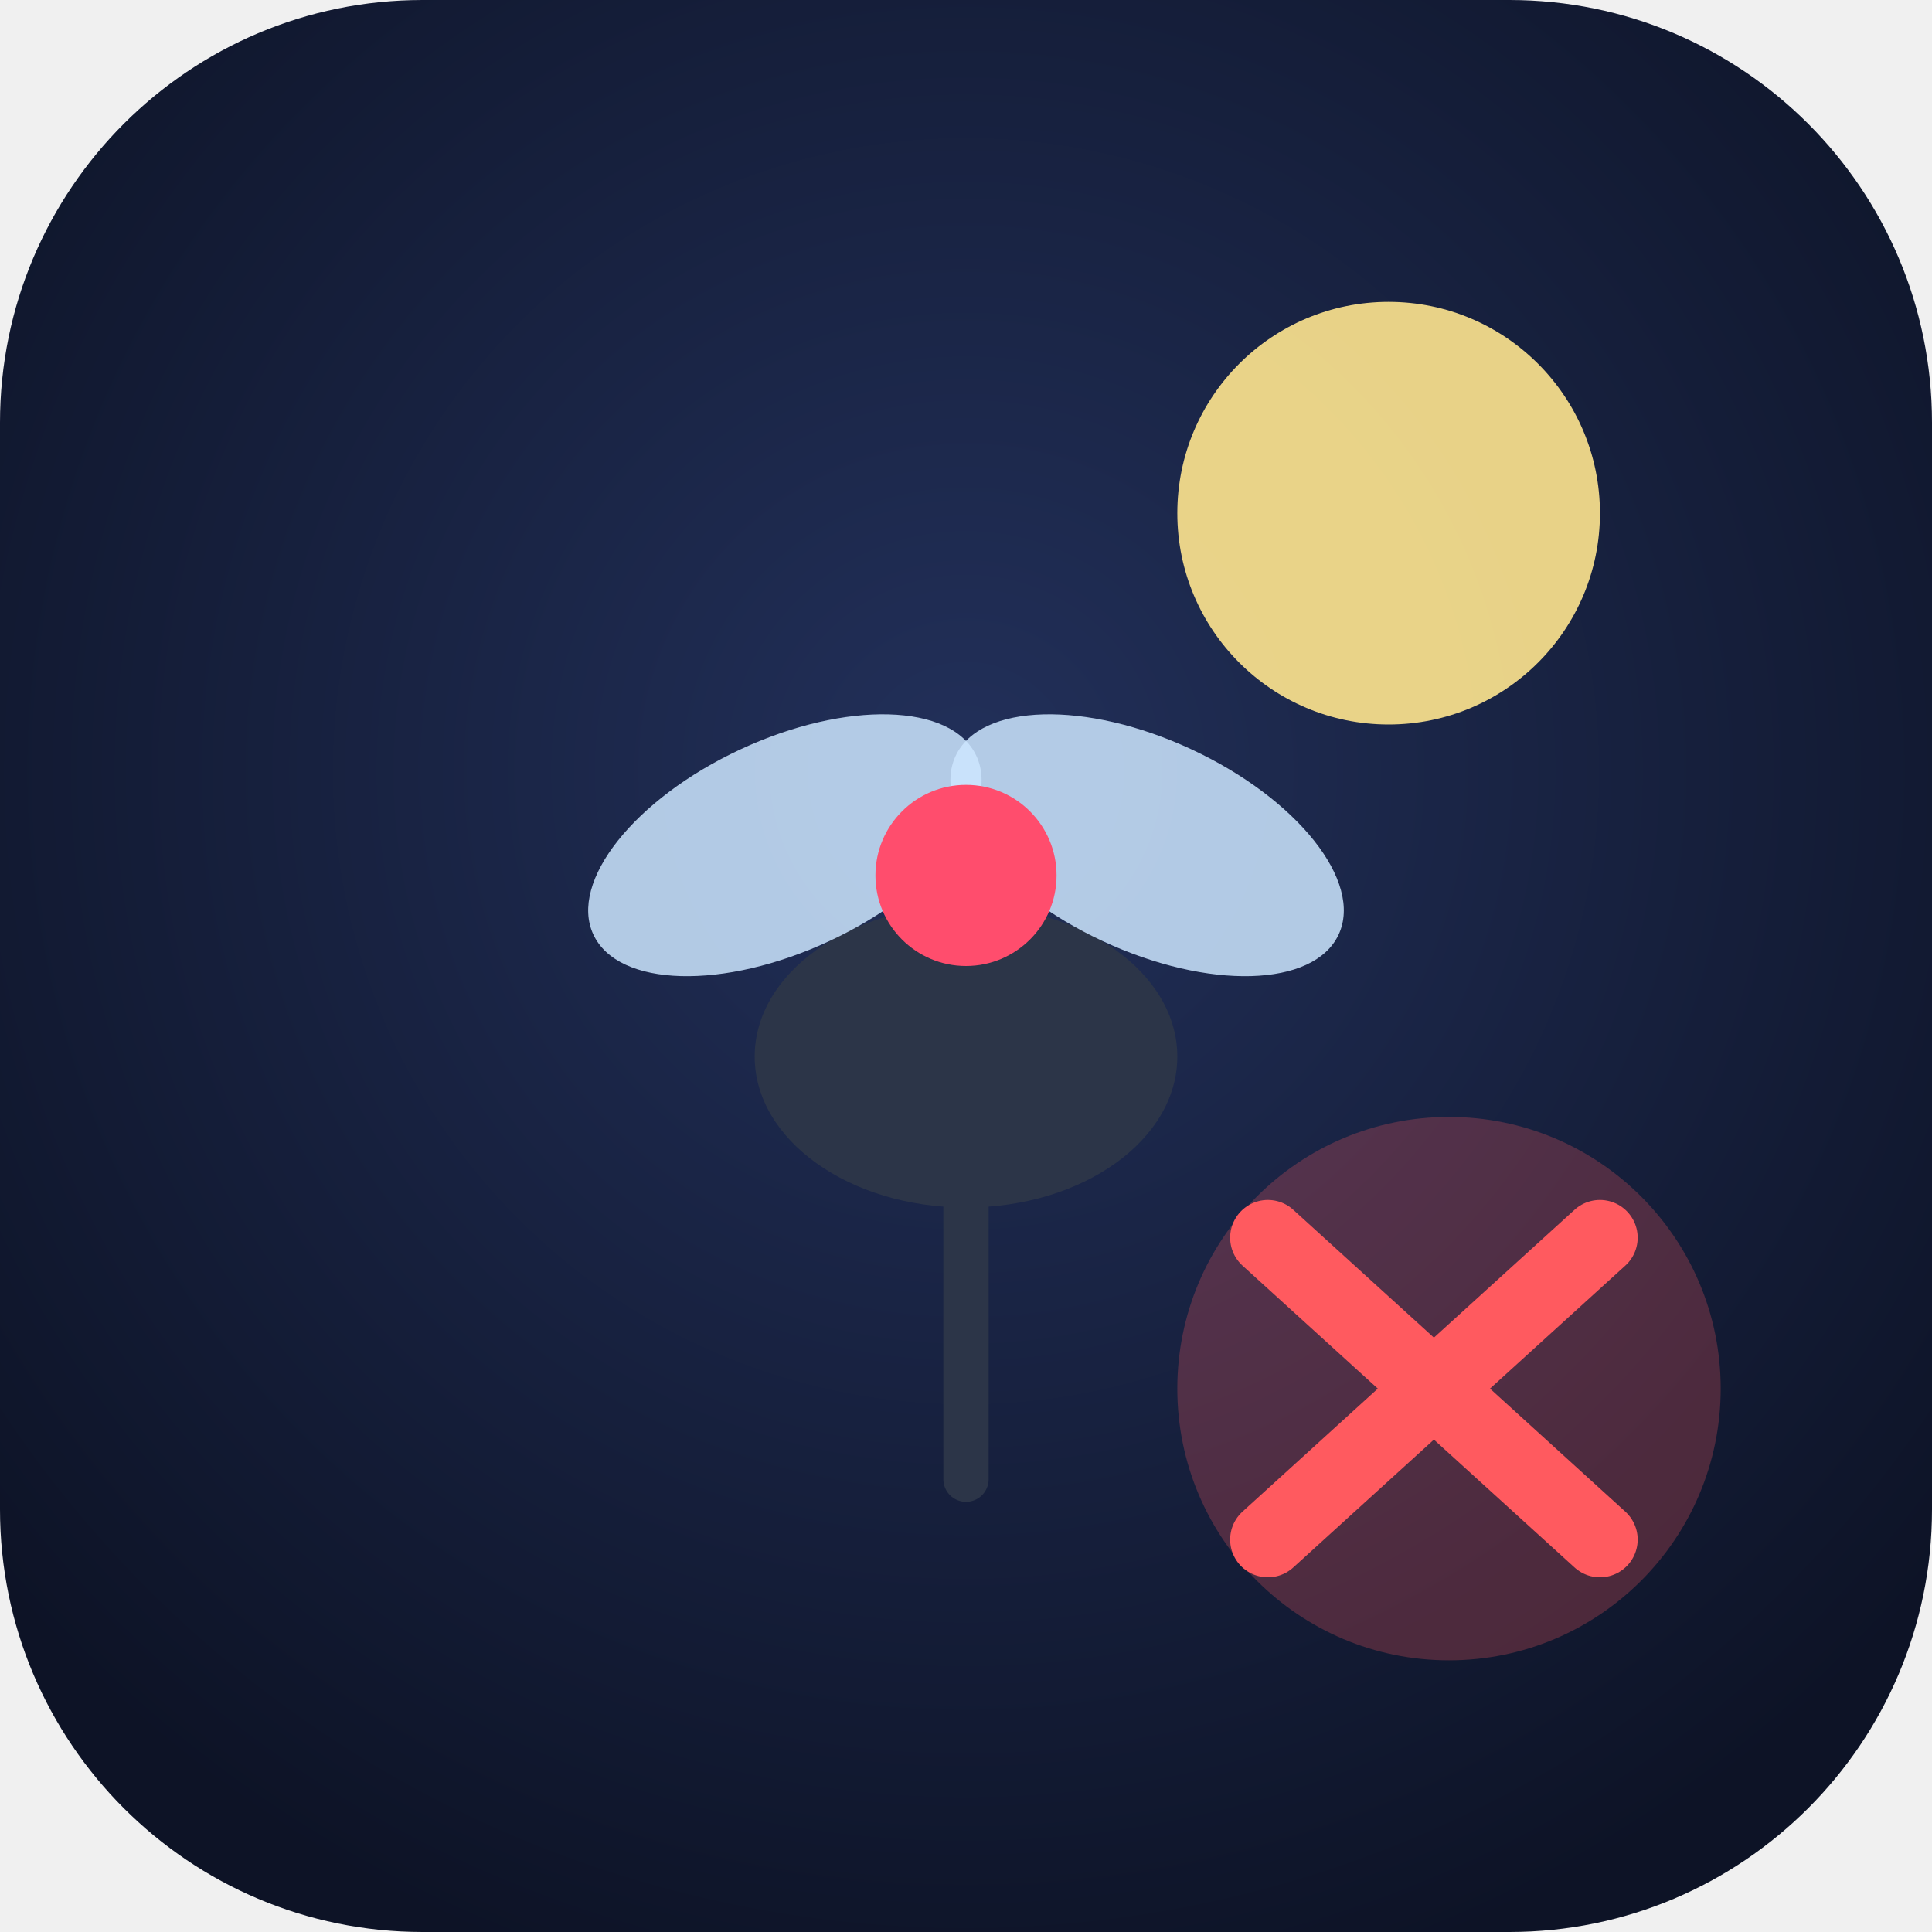
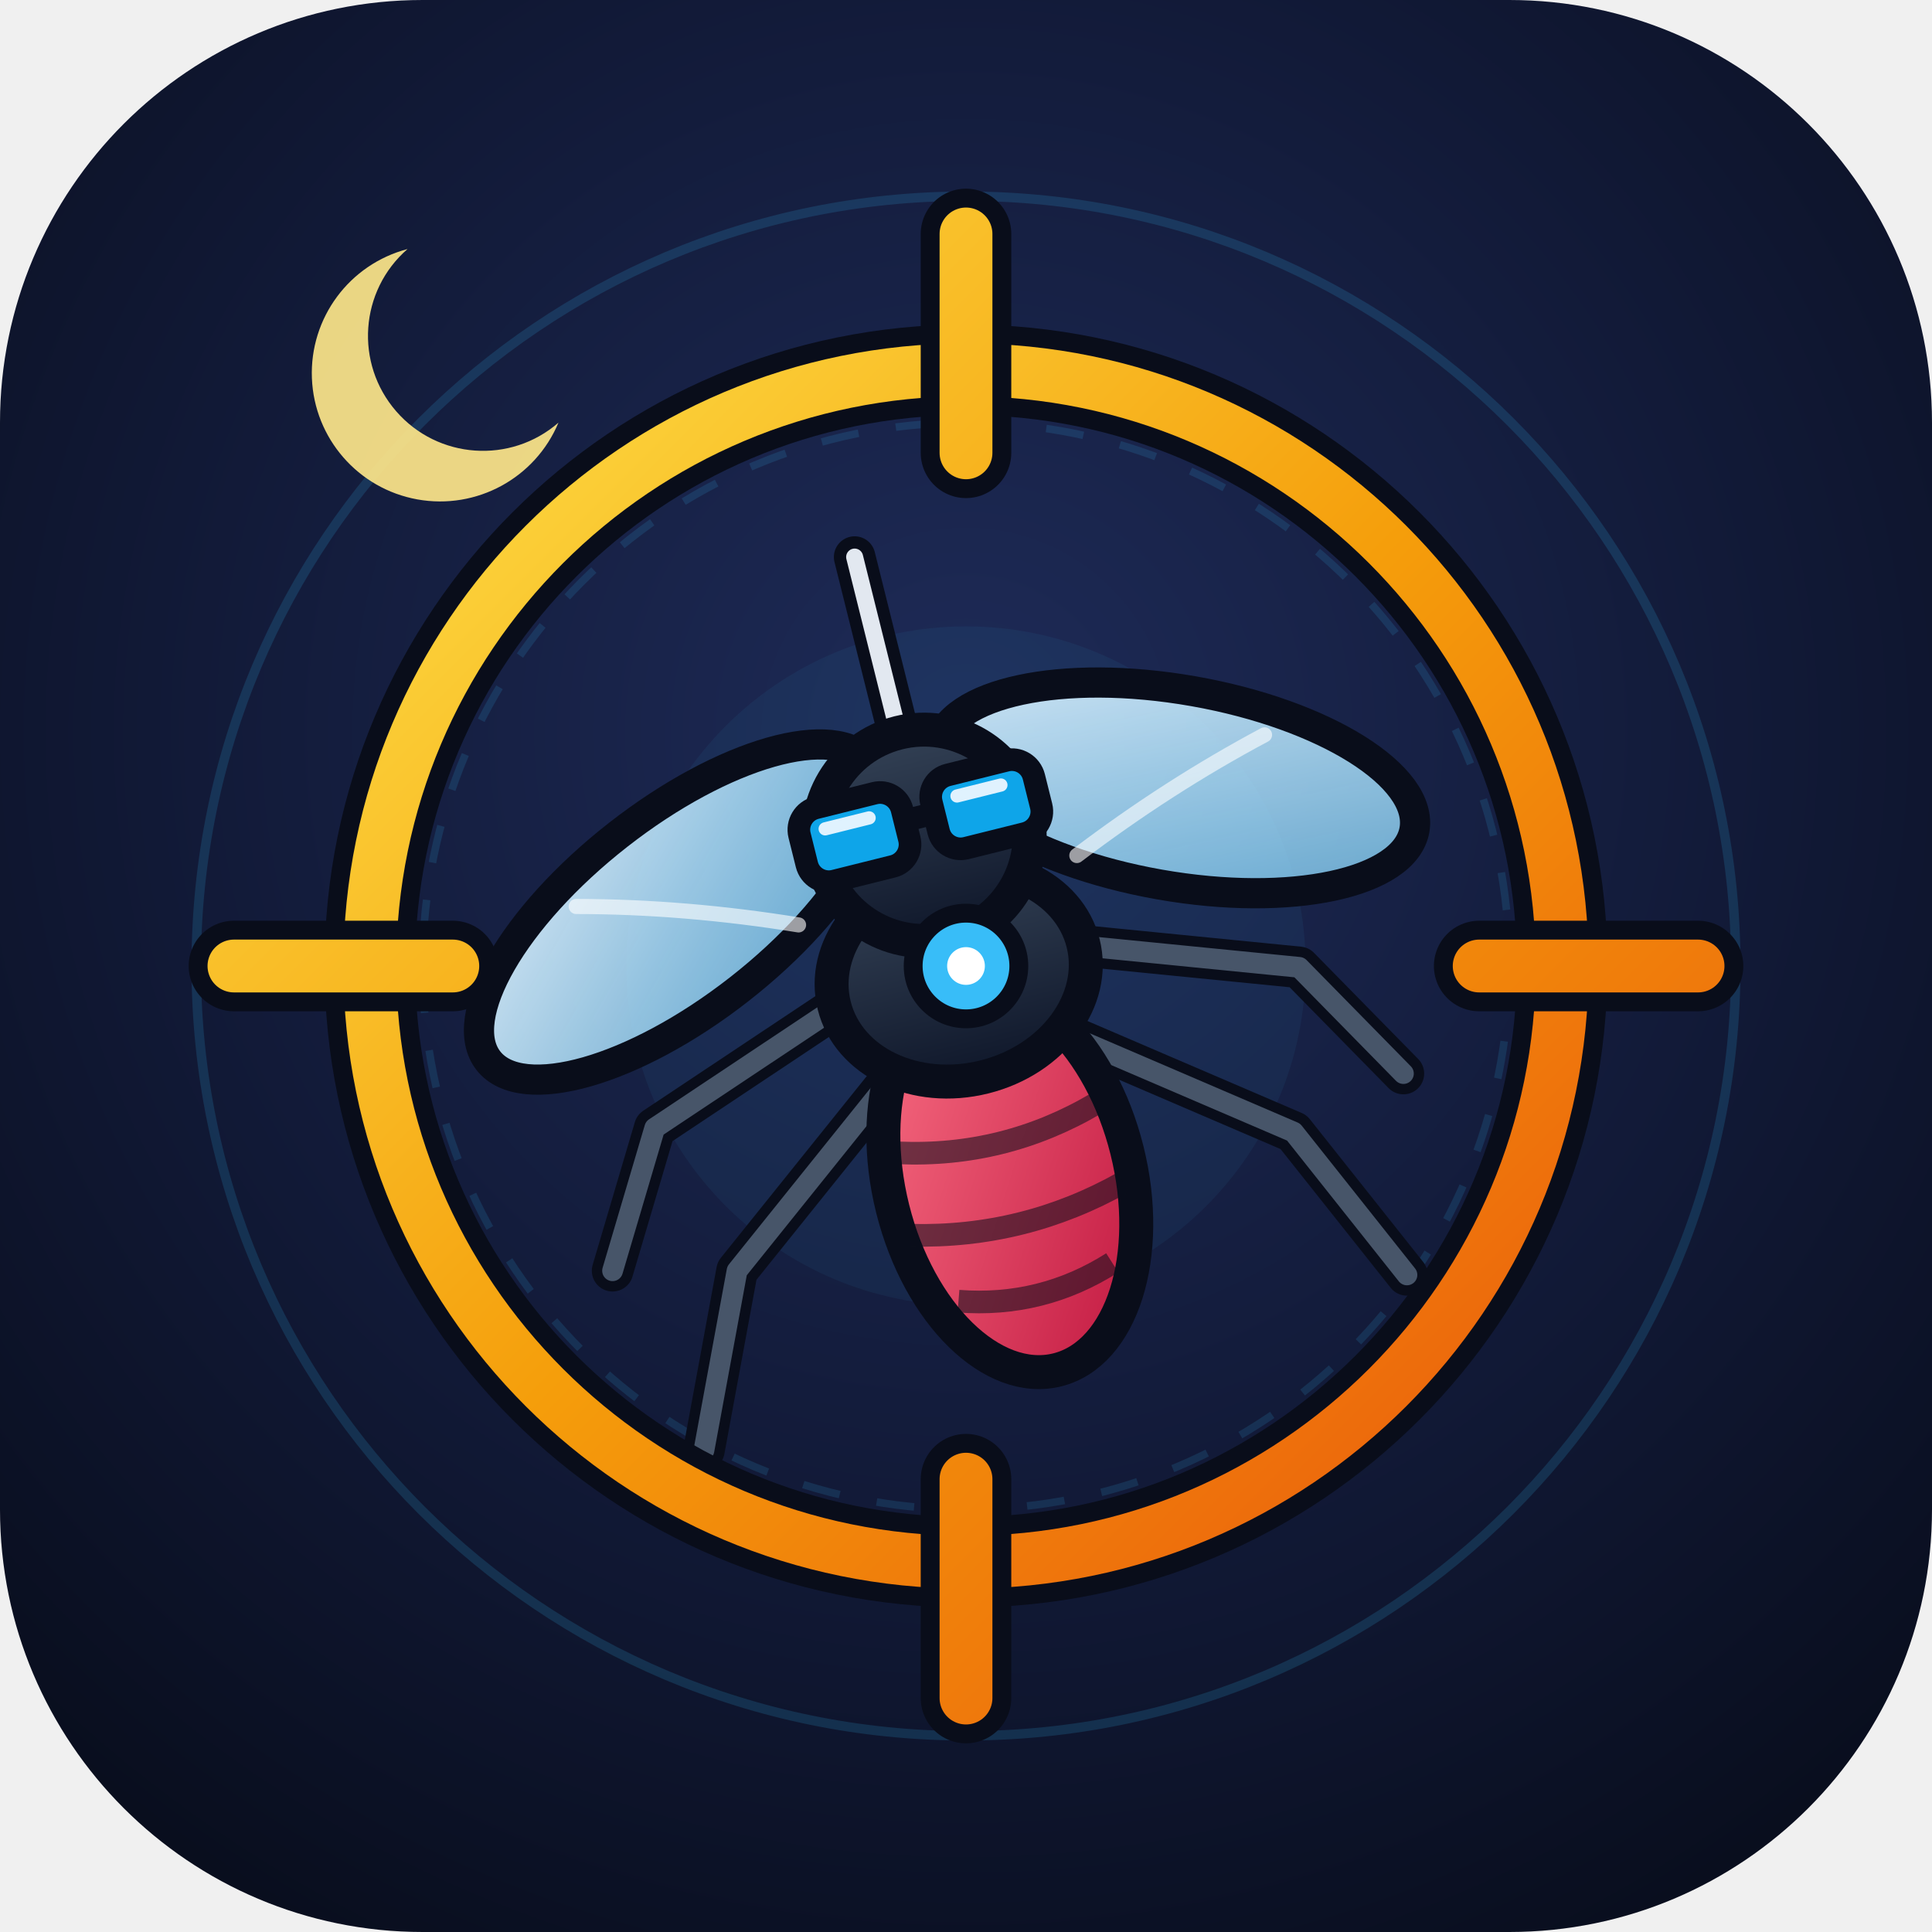
- <svg xmlns="http://www.w3.org/2000/svg" viewBox="0 0 128 128">
+ <svg xmlns="http://www.w3.org/2000/svg" viewBox="0 0 512 512">
  <defs>
-     <radialGradient id="bg" cx="50%" cy="40%" r="65%">
-       <stop offset="0%" stop-color="#22305a" />
-       <stop offset="100%" stop-color="#0d1326" />
+     <radialGradient id="bgGrad" cx="50%" cy="38%" r="70%">
+       <stop offset="0%" stop-color="#1E2B58" />
+       <stop offset="60%" stop-color="#111936" />
+       <stop offset="100%" stop-color="#090E1E" />
    </radialGradient>
+     <linearGradient id="ringGold" x1="0%" y1="0%" x2="100%" y2="100%">
+       <stop offset="0%" stop-color="#FDE047" />
+       <stop offset="50%" stop-color="#F59E0B" />
+       <stop offset="100%" stop-color="#EA580C" />
+     </linearGradient>
+     <linearGradient id="wingGrad" x1="0%" y1="0%" x2="100%" y2="100%">
+       <stop offset="0%" stop-color="#E0F2FE" stop-opacity="0.95" />
+       <stop offset="100%" stop-color="#7DD3FC" stop-opacity="0.72" />
+     </linearGradient>
+     <linearGradient id="bodyGrad" x1="0%" y1="0%" x2="0%" y2="100%">
+       <stop offset="0%" stop-color="#334155" />
+       <stop offset="100%" stop-color="#0F172A" />
+     </linearGradient>
+     <linearGradient id="abdomenGrad" x1="0%" y1="0%" x2="100%" y2="100%">
+       <stop offset="0%" stop-color="#FB7185" />
+       <stop offset="100%" stop-color="#BE123C" />
+     </linearGradient>
  </defs>
-   <rect width="128" height="128" rx="28" fill="url(#bg)" />
-   <circle cx="92" cy="34" r="14" fill="#ffe58f" opacity="0.9" />
-   <ellipse cx="64" cy="70" rx="14" ry="10" fill="#2c3548" />
-   <ellipse cx="52" cy="56" rx="14" ry="7" transform="rotate(-25 52 56)" fill="#cde6ff" opacity="0.85" />
-   <ellipse cx="76" cy="56" rx="14" ry="7" transform="rotate(25 76 56)" fill="#cde6ff" opacity="0.85" />
-   <circle cx="64" cy="58" r="6" fill="#ff4d6d" />
-   <path d="M64 80 L64 98" stroke="#2c3548" stroke-width="3" stroke-linecap="round" />
-   <circle cx="96" cy="92" r="18" fill="#ff5a5f" opacity="0.25" />
-   <path d="M84 82 L106 102 M106 82 L84 102" stroke="#ff5a5f" stroke-width="5" stroke-linecap="round" />
+   <rect width="512" height="512" rx="112" fill="url(#bgGrad)" />
+   <circle cx="256" cy="256" r="204" fill="none" stroke="#38BDF8" stroke-width="2.5" stroke-opacity="0.16" />
+   <circle cx="256" cy="256" r="144" fill="none" stroke="#38BDF8" stroke-width="2" stroke-opacity="0.14" stroke-dasharray="10 10" />
+   <circle cx="256" cy="256" r="90" fill="#38BDF8" fill-opacity="0.06" />
+   <path d="M108 66 A34 34 0 1 0 148 112 A28 28 0 1 1 108 66 Z" fill="#FDE68A" opacity="0.92" />
+   <g transform="translate(256 266) rotate(-14)">
+     <g stroke="#090D1A" stroke-width="11" stroke-linecap="round" stroke-linejoin="round" fill="none">
+       <path d="M-26 16 L-76 54 L-96 98" />
+       <path d="M26 16 L76 54 L96 98" />
+       <path d="M-32 -8 L-88 12 L-108 46" />
+       <path d="M32 -8 L88 12 L108 46" />
+     </g>
+     <g stroke="#475569" stroke-width="5.5" stroke-linecap="round" stroke-linejoin="round" fill="none">
+       <path d="M-26 16 L-76 54 L-96 98" />
+       <path d="M26 16 L76 54 L96 98" />
+       <path d="M-32 -8 L-88 12 L-108 46" />
+       <path d="M32 -8 L88 12 L108 46" />
+     </g>
+     <g stroke="#090D1A" stroke-width="8">
+       <ellipse cx="-68" cy="-42" rx="64" ry="26" transform="rotate(-24 -68 -42)" fill="url(#wingGrad)" />
+       <ellipse cx="68" cy="-42" rx="64" ry="26" transform="rotate(24 68 -42)" fill="url(#wingGrad)" />
+     </g>
+     <path d="M-94 -50 Q-66 -43 -38 -31" stroke="#FFFFFF" stroke-width="4" stroke-linecap="round" opacity="0.6" fill="none" />
+     <path d="M94 -50 Q66 -43 38 -31" stroke="#FFFFFF" stroke-width="4" stroke-linecap="round" opacity="0.6" fill="none" />
+     <ellipse cx="0" cy="48" rx="32" ry="52" fill="url(#abdomenGrad)" stroke="#090D1A" stroke-width="9" />
+     <path d="M-27 34 Q0 42 27 34" stroke="#090D1A" stroke-width="6" fill="none" opacity="0.55" />
+     <path d="M-29 56 Q0 64 29 56" stroke="#090D1A" stroke-width="6" fill="none" opacity="0.55" />
+     <path d="M-21 76 Q0 83 21 76" stroke="#090D1A" stroke-width="6" fill="none" opacity="0.55" />
+     <ellipse cx="0" cy="-8" rx="34" ry="28" fill="url(#bodyGrad)" stroke="#090D1A" stroke-width="9" />
+     <path d="M0 -68 L0 -122" stroke="#090D1A" stroke-width="11" stroke-linecap="round" />
+     <path d="M0 -68 L0 -122" stroke="#E2E8F0" stroke-width="4.5" stroke-linecap="round" />
+     <circle cx="0" cy="-46" r="28" fill="url(#bodyGrad)" stroke="#090D1A" stroke-width="9" />
+     <rect x="-32" y="-60" width="28" height="20" rx="6" fill="#0EA5E9" stroke="#090D1A" stroke-width="6" />
+     <rect x="4" y="-60" width="28" height="20" rx="6" fill="#0EA5E9" stroke="#090D1A" stroke-width="6" />
+     <line x1="-4" y1="-51" x2="4" y2="-51" stroke="#090D1A" stroke-width="6" />
+     <line x1="-25" y1="-54" x2="-13" y2="-54" stroke="#E0F2FE" stroke-width="3.5" stroke-linecap="round" />
+     <line x1="11" y1="-54" x2="23" y2="-54" stroke="#E0F2FE" stroke-width="3.5" stroke-linecap="round" />
+   </g>
+   <g fill="none" stroke-linecap="round">
+     <circle cx="256" cy="256" r="158" stroke="#090D1A" stroke-width="24" />
+     <circle cx="256" cy="256" r="158" stroke="url(#ringGold)" stroke-width="14" />
+     <path d="M256 62 V120 M256 392 V450 M62 256 H120 M392 256 H450" stroke="#090D1A" stroke-width="24" />
+     <path d="M256 62 V120 M256 392 V450 M62 256 H120 M392 256 H450" stroke="url(#ringGold)" stroke-width="14" />
+   </g>
+   <circle cx="256" cy="256" r="14" fill="#38BDF8" stroke="#090D1A" stroke-width="5" />
+   <circle cx="256" cy="256" r="5" fill="#FFFFFF" />
</svg>
